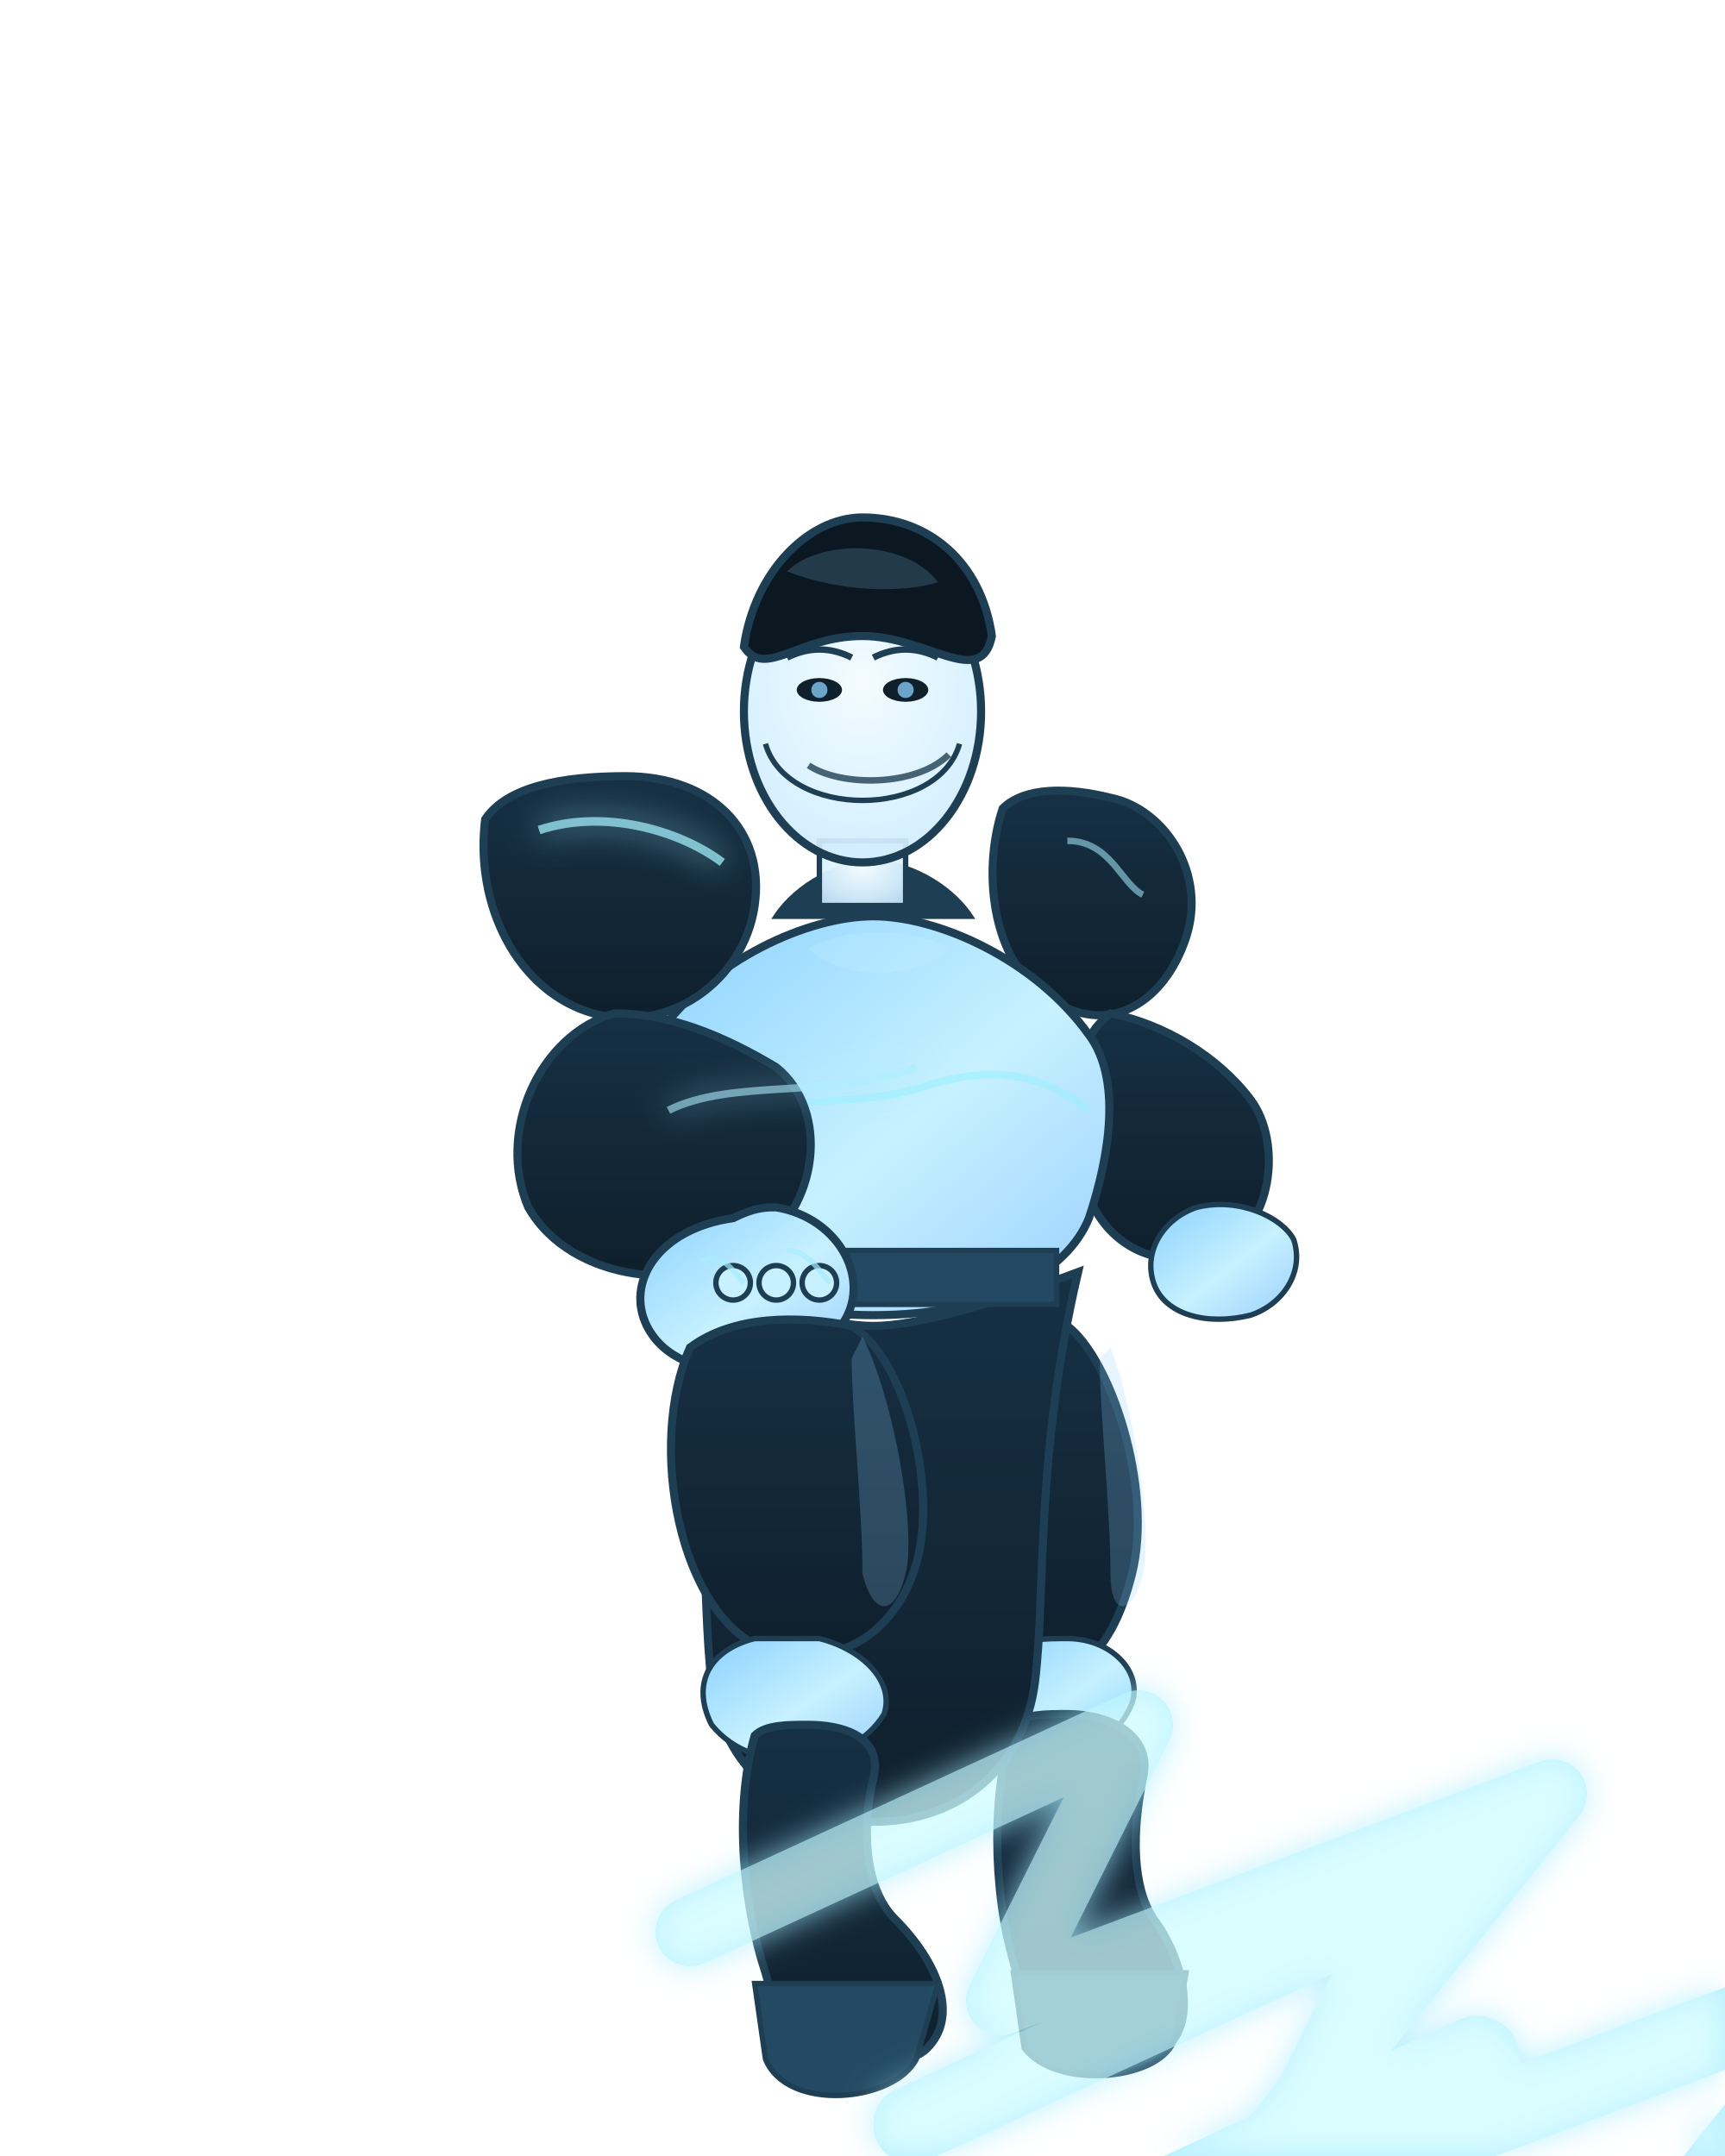
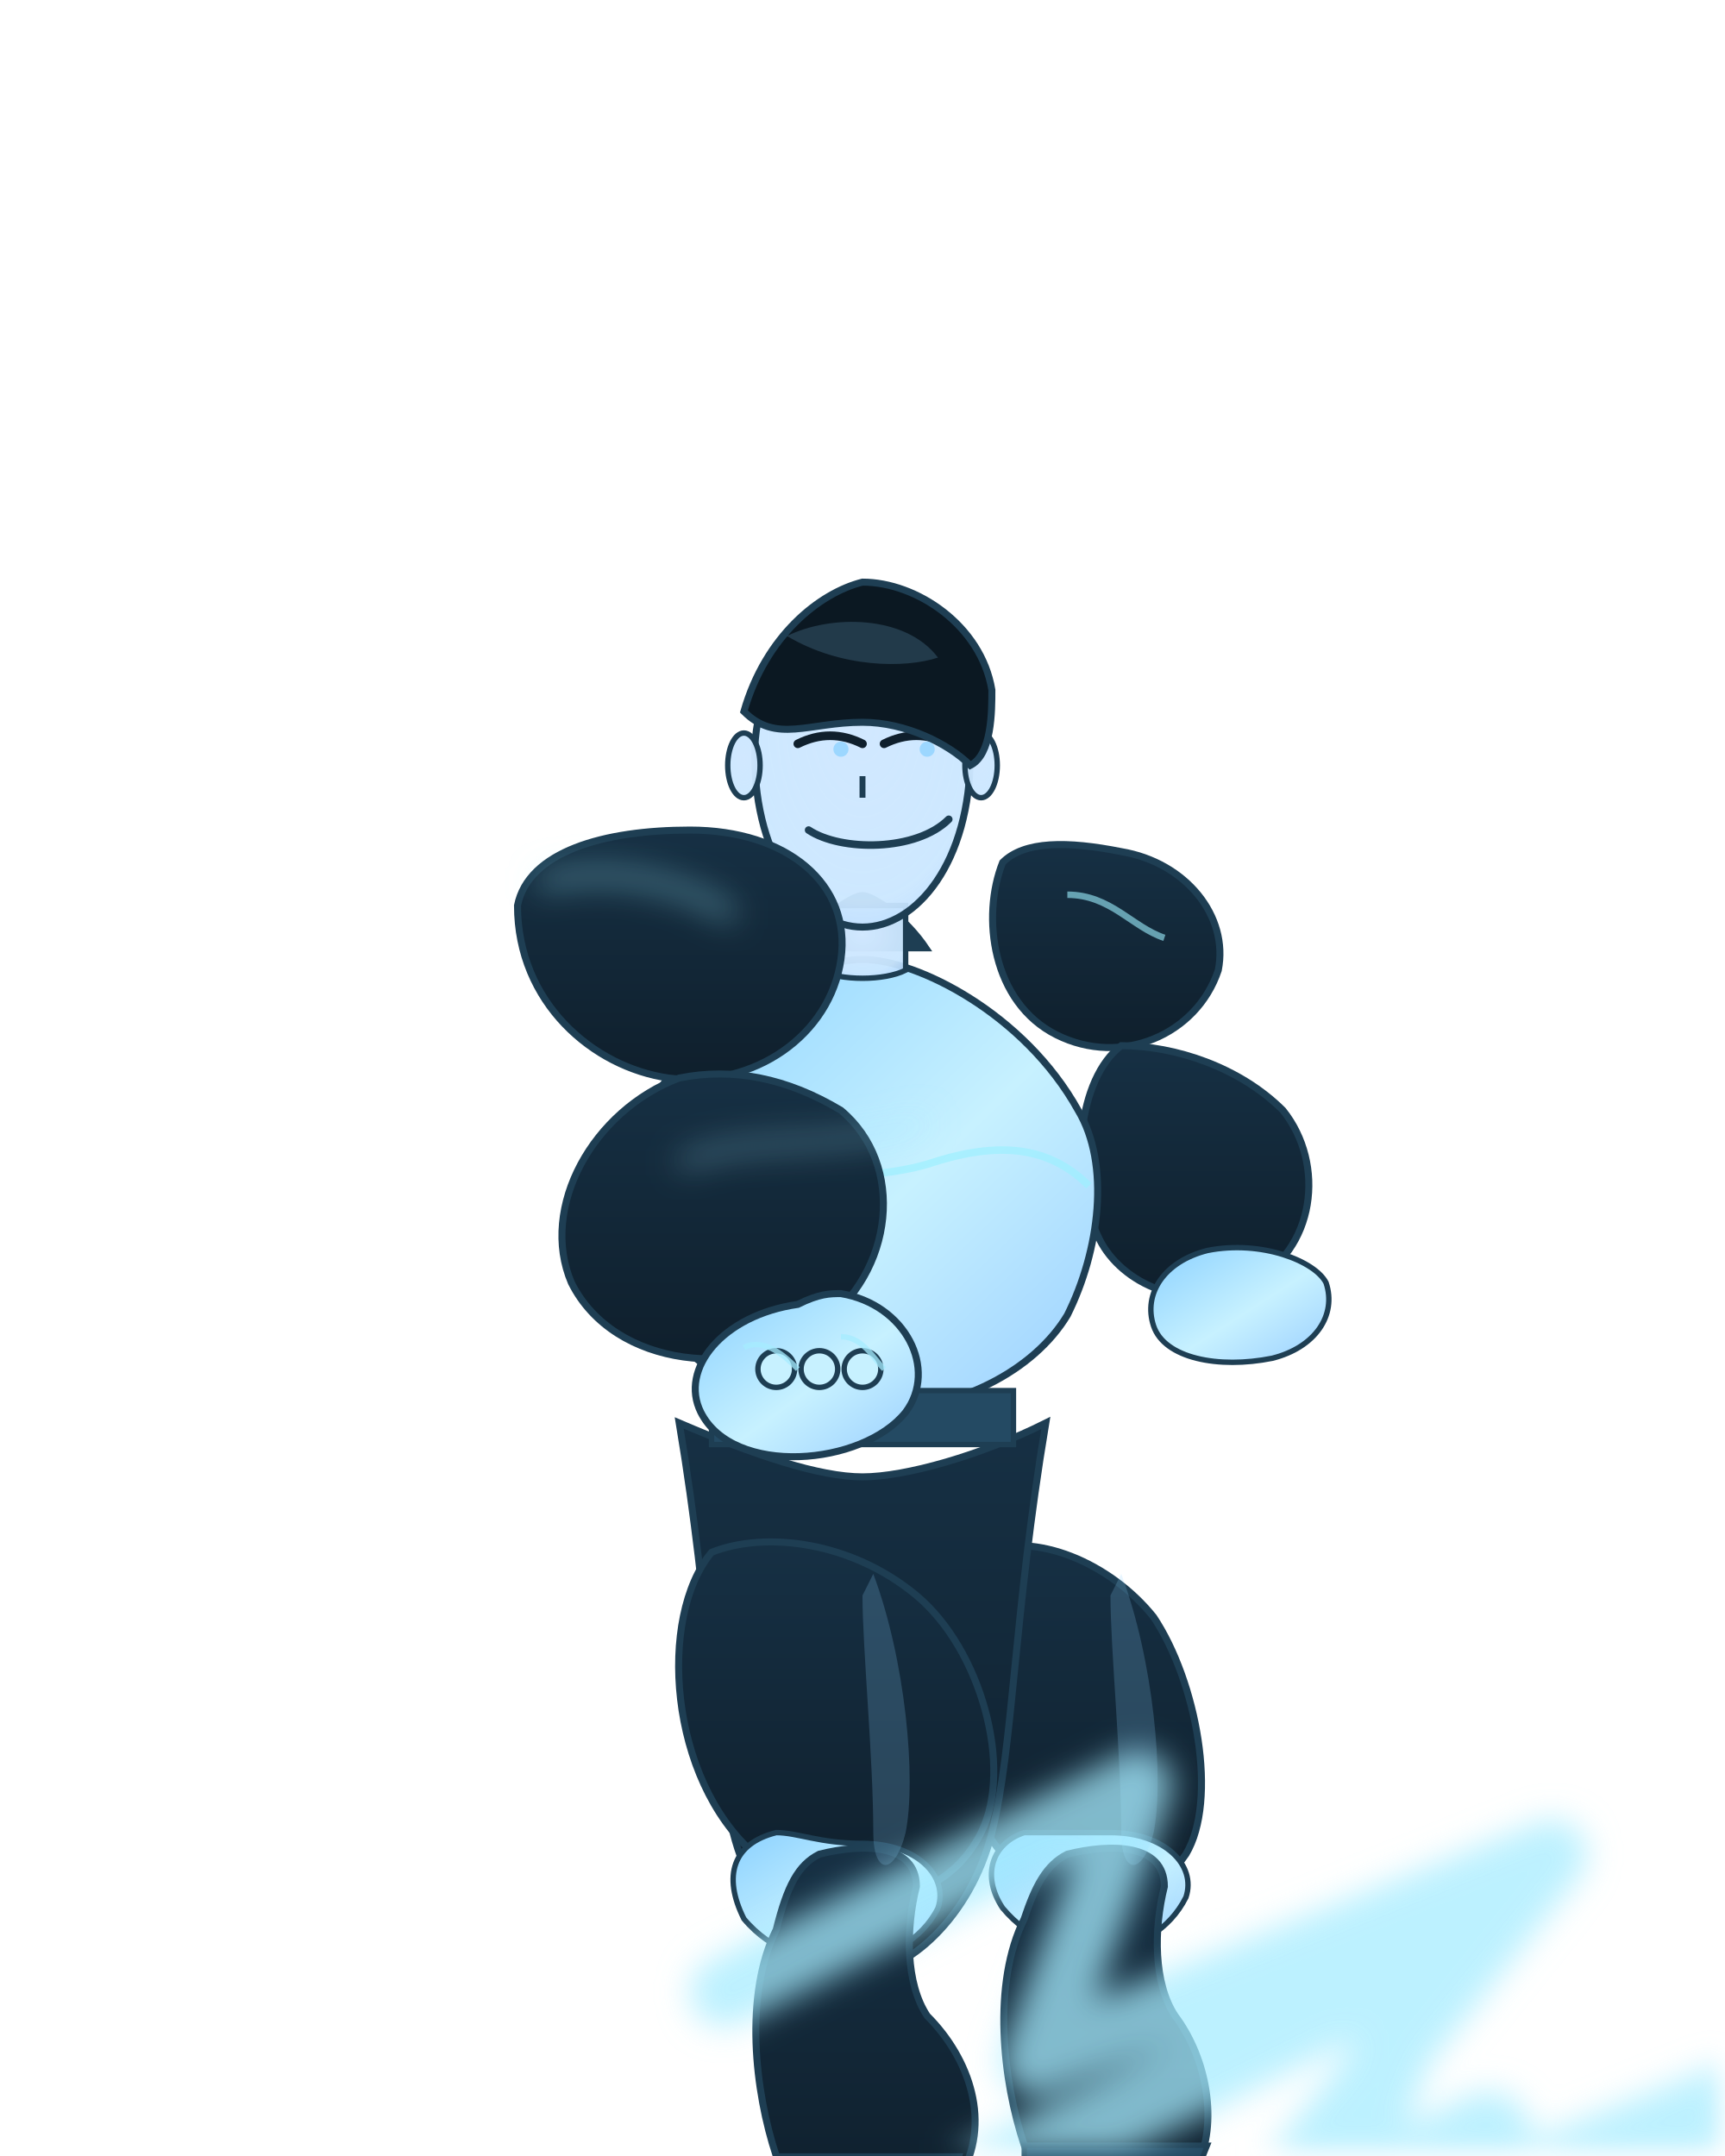
<svg xmlns="http://www.w3.org/2000/svg" width="320" height="400" viewBox="0 0 320 400">
  <defs>
-     <linearGradient id="metalGrad" x1="0" y1="0" x2="1" y2="1">
+     <linearGradient id="gradMetal" x1="0" y1="0" x2="1" y2="1">
      <stop offset="0%" stop-color="#8bd1ff" />
      <stop offset="55%" stop-color="#c7f1ff" />
      <stop offset="100%" stop-color="#9acfff" />
    </linearGradient>
-     <linearGradient id="darkSteel" x1="0" y1="0" x2="0" y2="1">
+     <linearGradient id="gradSteel" x1="0" y1="0" x2="0" y2="1">
      <stop offset="0%" stop-color="#163044" />
      <stop offset="100%" stop-color="#0f1f2c" />
    </linearGradient>
-     <radialGradient id="skinGlow" cx="50%" cy="40%" r="70%">
-       <stop offset="0%" stop-color="#f4fbff" stop-opacity="1" />
-       <stop offset="65%" stop-color="#d9f2ff" stop-opacity="0.95" />
-       <stop offset="100%" stop-color="#cbe7ff" stop-opacity="0.9" />
+     <radialGradient id="gradSkin" cx="50%" cy="40%" r="70%">
+       <stop offset="0%" stop-color="#d1e8ff" stop-opacity="1" />
+       <stop offset="75%" stop-color="#cbe7ff" stop-opacity="0.95" />
+       <stop offset="100%" stop-color="#b7daff" stop-opacity="0.9" />
    </radialGradient>
    <filter id="fxSoftGlow" x="-50%" y="-50%" width="200%" height="200%">
-       <feGaussianBlur in="SourceGraphic" stdDeviation="3" result="blur" />
-       <feColorMatrix type="matrix" values="         1 0 0 0 0         0 1 0 0 0         0 0 1 0 0         0 0 0 1 0" result="color" />
-       <feBlend in="blur" in2="SourceGraphic" mode="screen" />
+       <feGaussianBlur stdDeviation="3" />
+       <feColorMatrix type="matrix" values="1 0 0 0 0  0 1 0 0 0  0 0 1 0 0  0 0 0 1 0" />
    </filter>
    <filter id="heatDistort" x="-50%" y="-50%" width="200%" height="200%">
-       <feTurbulence type="fractalNoise" baseFrequency="0.006" numOctaves="2" seed="3" result="noise" />
-       <feDisplacementMap in="SourceGraphic" in2="noise" scale="4" xChannelSelector="R" yChannelSelector="G" />
+       <feTurbulence type="fractalNoise" baseFrequency="0.006" numOctaves="2" seed="7" result="n" />
+       <feDisplacementMap in="SourceGraphic" in2="n" scale="4" xChannelSelector="R" yChannelSelector="G" />
    </filter>
    <symbol id="arcSmall" viewBox="0 0 40 40">
-       <path d="M5 22 L18 16 L14 24 L30 18 L22 28" fill="none" stroke="#a6ecff" stroke-width="2" stroke-linecap="round" stroke-linejoin="round" />
+       <path d="M6 22 L18 16 L15 24 L30 18 L22 28" fill="none" stroke="#a6ecff" stroke-width="2" stroke-linecap="round" stroke-linejoin="round" />
    </symbol>
  </defs>
  <style>
-     
-       .outline { stroke: #1e3e53; stroke-width: 1.5; }
-       .outline-thin { stroke: #1e3e53; stroke-width: 1; }
-       .no-stroke { stroke: none; }
-       .fx-glow { filter: url(#fxSoftGlow); opacity: 0.75; }
-       .fx-heat { filter: url(#heatDistort); opacity: 0.4; mix-blend-mode: soft-light; }
-       .fx-ult  { opacity: 0.0; mix-blend-mode: screen; }
-       /* Idle breathing sway (subtle) */
-       @keyframes breathe {
-         0%   { transform: translateY(0px); }
-         50%  { transform: translateY(-1.2px); }
-         100% { transform: translateY(0px); }
-       }
-       /* Glow pulse for lôi văn */
-       @keyframes glowPulse {
-         0% { opacity: 0.55; }
-         50% { opacity: 0.85; }
-         100% { opacity: 0.55; }
-       }
-       /* Apply subtle idle to cape/torso if needed */
-       #LA_TORSO, #LA_HEAD { animation: breathe 2.8s ease-in-out infinite; }
-       #LA_FX_GLOW { animation: glowPulse 2.5s ease-in-out infinite; }
-     
+     .ol { stroke:#1e3e53; stroke-width:1.3; }
+     .ol2 { stroke:#1e3e53; stroke-width:1; }
+     .ns { stroke:none; }
+     .fx-glow { filter:url(#fxSoftGlow); opacity:0.75; }
+     .fx-heat { filter:url(#heatDistort); opacity:0.35; mix-blend-mode:soft-light; }
+     .fx-ult  { opacity:0.0; mix-blend-mode:screen; }
+     @keyframes breathe { 0%{transform:translateY(0)} 50%{transform:translateY(-1.2px)} 100%{transform:translateY(0)} }
+     @keyframes glowPulse { 0%{opacity:0.55} 50%{opacity:0.85} 100%{opacity:0.55} }
+     #LA_TORSO, #LA_HEAD { animation:breathe 2.8s ease-in-out infinite; }
+     #LA_FX_GLOW { animation:glowPulse 2.5s ease-in-out infinite; }
  </style>
-   <g id="LA_FX_HEAT" class="fx-heat" data-pivot="160,200" style="display:inline">
-     <ellipse cx="160" cy="210" rx="120" ry="160" fill="#8bd1ff" opacity="0.08" />
+   <g id="LA_FX_HEAT" class="fx-heat" data-pivot="160,200">
+     <ellipse cx="160" cy="210" rx="116" ry="156" fill="#8bd1ff" opacity="0.09" />
  </g>
-   <g id="LA_LEG_BACK" data-pivot="184,260" transform-origin="184px 260px">
-     <path class="outline" fill="url(#darkSteel)" d="M176,250 C170,270 172,304 186,310 C198,314 206,308 210,292 C214,276 206,252 198,246 C190,242 182,244 176,250 Z" />
-     <path class="outline-thin" fill="url(#metalGrad)" d="M188,306 C182,308 180,314 184,320 C192,330 206,326 210,316 C212,310 206,304 198,304 C194,304 190,304 188,306 Z" />
-     <path class="outline" fill="url(#darkSteel)" d="M188,320 C184,332 184,350 188,364 C192,380 210,384 216,380 C222,376 220,364 214,356 C210,350 210,340 212,330 C214,322 206,318 198,318 C194,318 190,318 188,320 Z" />
-     <path class="outline-thin" fill="#244a63" d="M188,366 L220,366 L218,378 C216,386 196,388 190,380 Z" />
-     <path class="no-stroke" fill="#8bd1ff" opacity="0.22" d="M206,250 C210,260 214,284 212,292 C210,300 206,300 206,292 C206,280 204,262 204,252 Z" />
+   <g id="LA_LEG_BACK" data-pivot="196,336" transform-origin="196px 336px">
+     <path class="ol" fill="url(#gradSteel)" d="M182,288 C174,302 174,330 186,344 C194,354 212,356 220,344 C226,334 222,312 214,300 C206,290 192,284 182,288 Z" />
+     <path class="ol2" fill="url(#gradMetal)" d="M190,340 C184,342 182,348 186,354 C196,366 214,364 220,352 C222,346 216,340 206,340 C198,340 194,340 190,340 Z" />
+     <path class="ol" fill="url(#gradSteel)" d="M190,356 C184,368 186,386 190,398 C196,412 216,412 222,402 C226,394 224,382 218,374 C214,368 214,358 216,350 C216,342 206,342 198,344 C194,346 192,350 190,356 Z" />
+     <path class="ol2" fill="#244a63" d="M190,398 L224,398 L220,408 C216,416 194,418 190,408 Z" />
+     <path class="ns" fill="#8bd1ff" opacity="0.2" d="M208,292 C214,308 216,330 214,340 C212,348 208,348 208,340 C208,326 206,306 206,296 Z" />
  </g>
-   <g id="LA_ARM_BACK" data-pivot="196,152" transform-origin="196px 152px">
-     <path class="outline" fill="url(#darkSteel)" d="M186,150 C182,162 184,180 196,186 C206,192 216,186 220,174 C224,162 216,150 206,148 C198,146 190,146 186,150 Z" />
-     <path class="outline" fill="url(#darkSteel)" d="M206,188 C198,194 196,210 202,222 C206,232 216,236 226,232 C236,228 238,212 232,204 C226,196 216,190 206,188 Z" />
-     <path class="outline-thin" fill="url(#metalGrad)" d="M222,224 C216,226 212,232 214,238 C216,244 224,246 232,244 C238,242 242,236 240,230 C238,226 230,222 222,224 Z" />
-     <path d="M198,156 C206,156 208,164 212,166" fill="none" stroke="#a6ecff" stroke-width="1.2" opacity="0.55" />
+   <g id="LA_ARM_BACK" data-pivot="198,170" transform-origin="198px 170px">
+     <path class="ol" fill="url(#gradSteel)" d="M186,160 C182,170 184,186 196,192 C208,198 222,192 226,180 C228,170 220,160 208,158 C198,156 190,156 186,160 Z" />
+     <path class="ol" fill="url(#gradSteel)" d="M208,194 C200,200 198,218 204,230 C208,238 220,244 232,238 C244,232 246,216 238,206 C230,198 218,194 208,194 Z" />
+     <path class="ol2" fill="url(#gradMetal)" d="M224,232 C216,234 212,240 214,246 C216,252 226,254 236,252 C244,250 248,244 246,238 C244,234 234,230 224,232 Z" />
+     <path d="M198,166 C206,166 210,172 216,174" fill="none" stroke="#9df0ff" stroke-width="1.2" opacity="0.6" />
  </g>
-   <g id="LA_TORSO" data-pivot="162,256" transform-origin="162px 256px">
-     <path class="outline" fill="url(#darkSteel)" d="M124,236 C132,270 130,296 132,312 C134,328 146,338 162,338 C178,338 190,328 192,312 C194,296 192,270 200,236 C184,242 170,246 162,246 C154,246 140,242 124,236 Z" />
-     <path class="outline" fill="url(#metalGrad)" d="M122,192 C132,178 150,170 162,170 C174,170 192,178 202,192 C208,200 206,214 202,226 C198,236 184,244 162,244 C140,244 126,236 122,226 C118,214 116,200 122,192 Z" />
-     <path class="outline-thin" fill="#1e3e53" d="M144,170 C148,164 156,160 162,160 C168,160 176,164 180,170 C172,170 152,170 144,170 Z" />
-     <rect x="128" y="232" width="68" height="10" fill="#244a63" class="outline-thin" />
-     <path d="M130,210 C144,202 156,206 170,202 C182,198 192,198 202,206" fill="none" stroke="#9df0ff" stroke-width="1.4" opacity="0.65" />
-     <path class="no-stroke" fill="#c7f1ff" opacity="0.25" d="M150,176 C156,172 170,172 176,176 C170,182 156,182 150,176 Z" />
+   <g id="LA_TORSO" data-pivot="160,260" transform-origin="160px 260px">
+     <path class="ol" fill="url(#gradSteel)" d="M126,264 C132,300 132,324 136,340 C140,356 152,366 160,366 C168,366 180,356 184,340 C188,324 188,300 194,264 C182,270 168,274 160,274 C152,274 140,270 126,264 Z" />
+     <path class="ns" fill="#0f1f2c" opacity="0.6" d="M142,240 C148,268 172,268 178,240 C168,246 152,246 142,240 Z" />
+     <path class="ol" fill="url(#gradMetal)" d="M120,206 C130,188 150,178 160,178 C170,178 190,188 200,206 C206,216 204,232 198,244 C192,254 178,262 160,262 C142,262 128,254 122,244 C116,232 114,216 120,206 Z" />
+     <path class="ol2" fill="#1e3e53" d="M148,176 C152,170 158,166 160,166 C162,166 168,170 172,176 C164,176 156,176 148,176 Z" />
+     <rect x="132" y="258" width="56" height="10" fill="#244a63" class="ol2" />
+     <path d="M132,224 C146,216 158,220 172,216 C184,212 194,212 202,220" fill="none" stroke="#9df0ff" stroke-width="1.4" opacity="0.7" />
  </g>
-   <g id="LA_HEAD" data-pivot="160,84" transform-origin="160px 84px">
-     <rect x="152" y="156" width="16" height="12" fill="url(#skinGlow)" class="outline-thin" />
-     <ellipse cx="160" cy="132" rx="22" ry="28" fill="url(#skinGlow)" class="outline" />
-     <path class="outline-thin" fill="none" d="M142,138 C146,152 174,152 178,138" />
-     <ellipse cx="152" cy="128" rx="4.2" ry="2.2" fill="#0f1f2c" />
-     <ellipse cx="168" cy="128" rx="4.2" ry="2.2" fill="#0f1f2c" />
-     <circle cx="152" cy="128" r="1.5" fill="#8bd1ff" opacity="0.75" />
-     <circle cx="168" cy="128" r="1.5" fill="#8bd1ff" opacity="0.75" />
-     <path d="M146,122 C150,120 154,120 158,122" stroke="#1e3e53" stroke-width="1.2" fill="none" />
-     <path d="M162,122 C166,120 170,120 174,122" stroke="#1e3e53" stroke-width="1.2" fill="none" />
-     <path d="M150,142 C156,146 170,146 176,140" stroke="#1e3e53" stroke-width="1.2" fill="none" opacity="0.8" />
-     <path class="outline" fill="#0b1822" d="M138,120 C140,106 150,96 160,96 C172,96 182,104 184,118 C182,128 172,118 160,118 C148,118 142,126 138,120 Z" />
-     <path class="no-stroke" fill="#8bd1ff" opacity="0.18" d="M146,106 C152,100 168,100 174,108 C168,110 156,110 146,106 Z" />
+   <g id="LA_HEAD" data-pivot="160,104" transform-origin="160px 104px">
+     <path class="ol2" fill="url(#gradSkin)" d="M152,168 L168,168 L168,180 C164,182 156,182 152,180 Z" />
+     <path class="ol" fill="url(#gradSkin)" d="M140,140 C140,124 152,110 160,110 C168,110 180,124 180,140 C180,160 170,172 160,172 C150,172 140,160 140,140 Z" />
+     <ellipse cx="138" cy="142" rx="3" ry="6" fill="url(#gradSkin)" class="ol2" />
+     <ellipse cx="182" cy="142" rx="3" ry="6" fill="url(#gradSkin)" class="ol2" />
+     <path d="M148,138 C152,136 156,136 160,138" stroke="#0f1f2c" stroke-width="1.6" fill="none" stroke-linecap="round" />
+     <path d="M164,138 C168,136 172,136 176,138" stroke="#0f1f2c" stroke-width="1.6" fill="none" stroke-linecap="round" />
+     <circle cx="156" cy="139" r="1.4" fill="#8bd1ff" opacity="0.75" />
+     <circle cx="172" cy="139" r="1.4" fill="#8bd1ff" opacity="0.75" />
+     <path d="M160,144 L160,148" stroke="#1e3e53" stroke-width="1.1" />
+     <path d="M150,154 C156,158 170,158 176,152" stroke="#1e3e53" stroke-width="1.4" fill="none" stroke-linecap="round" />
+     <path class="ol" fill="#0b1822" d="M138,132 C142,118 152,110 160,108 C170,108 182,116 184,128 C184,132 184,140 180,142 C176,138 168,134 160,134 C150,134 144,138 138,132 Z" />
+     <path class="ns" fill="#8bd1ff" opacity="0.18" d="M146,118 C154,114 168,114 174,122 C168,124 156,124 146,118 Z" />
  </g>
-   <g id="LA_ARM_FRONT" data-pivot="108,148" transform-origin="108px 148px">
-     <path class="outline" fill="url(#darkSteel)" d="M90,152 C88,168 96,184 110,188 C124,192 138,182 140,168 C142,154 132,144 116,144 C104,144 94,146 90,152 Z" />
-     <path class="outline" fill="url(#darkSteel)" d="M114,188 C100,192 92,210 98,224 C106,238 128,240 140,232 C152,224 154,206 144,198 C134,192 124,188 114,188 Z" />
+   <g id="LA_ARM_FRONT" data-pivot="120,168" transform-origin="120px 168px">
+     <path class="ol" fill="url(#gradSteel)" d="M96,168 C96,186 110,198 124,200 C140,202 154,192 156,178 C158,164 146,154 128,154 C112,154 98,158 96,168 Z" />
+     <path class="ol" fill="url(#gradSteel)" d="M126,200 C110,206 100,224 106,238 C114,254 138,256 152,246 C166,236 168,216 156,206 C146,200 136,198 126,200 Z" />
    <g id="LA_GAUNTLET_FRONT">
-       <path class="outline" fill="url(#metalGrad)" d="M136,226 C122,228 116,238 120,246 C126,258 148,256 156,246 C162,238 156,226 144,224 C142,224 140,224 136,226 Z" />
-       <circle cx="136" cy="238" r="3.2" fill="#c7f1ff" class="outline-thin" />
-       <circle cx="144" cy="238" r="3.2" fill="#c7f1ff" class="outline-thin" />
-       <circle cx="152" cy="238" r="3.2" fill="#c7f1ff" class="outline-thin" />
-       <path d="M130,234 C134,232 136,236 138,238" stroke="#a6ecff" stroke-width="1" fill="none" opacity="0.7" />
-       <path d="M146,232 C150,232 152,236 154,238" stroke="#a6ecff" stroke-width="1" fill="none" opacity="0.7" />
+       <path class="ol" fill="url(#gradMetal)" d="M148,242 C134,244 126,254 130,262 C136,274 160,272 168,262 C174,254 168,242 156,240 C154,240 152,240 148,242 Z" />
+       <circle cx="144" cy="254" r="3.4" fill="#c7f1ff" class="ol2" />
+       <circle cx="152" cy="254" r="3.4" fill="#c7f1ff" class="ol2" />
+       <circle cx="160" cy="254" r="3.4" fill="#c7f1ff" class="ol2" />
+       <path d="M138,250 C142,248 146,252 148,254" stroke="#a6ecff" stroke-width="1" fill="none" opacity="0.75" />
+       <path d="M156,248 C160,248 162,252 164,254" stroke="#a6ecff" stroke-width="1" fill="none" opacity="0.75" />
    </g>
  </g>
-   <g id="LA_LEG_FRONT" data-pivot="140,252" transform-origin="140px 252px">
-     <path class="outline" fill="url(#darkSteel)" d="M128,250 C120,268 126,300 142,306 C154,310 166,304 170,290 C174,276 168,252 158,246 C148,244 136,244 128,250 Z" />
-     <path class="outline-thin" fill="url(#metalGrad)" d="M140,304 C132,306 128,312 132,320 C140,330 158,328 164,318 C166,312 160,306 152,304 C148,304 144,304 140,304 Z" />
-     <path class="outline" fill="url(#darkSteel)" d="M140,322 C136,336 138,354 142,366 C146,382 166,386 172,380 C178,374 174,364 166,356 C160,350 160,338 162,330 C164,322 156,320 150,320 C146,320 142,320 140,322 Z" />
-     <path class="outline-thin" fill="#244a63" d="M140,368 L174,368 L170,382 C166,390 146,392 142,382 Z" />
-     <path class="no-stroke" fill="#8bd1ff" opacity="0.22" d="M160,248 C166,260 170,284 168,292 C166,300 162,300 160,292 C160,280 158,262 158,252 Z" />
+   <g id="LA_LEG_FRONT" data-pivot="148,336" transform-origin="148px 336px">
+     <path class="ol" fill="url(#gradSteel)" d="M132,288 C122,300 124,330 140,344 C152,356 174,356 182,340 C188,328 182,306 170,296 C158,286 142,284 132,288 Z" />
+     <path class="ol2" fill="url(#gradMetal)" d="M144,340 C136,342 134,348 138,356 C148,368 168,366 174,354 C176,348 170,342 160,342 C152,342 148,340 144,340 Z" />
+     <path class="ol" fill="url(#gradSteel)" d="M144,358 C138,370 140,388 144,400 C150,412 172,414 178,404 C184,394 180,382 172,374 C168,368 168,358 170,350 C170,342 160,342 152,344 C148,346 146,350 144,358 Z" />
+     <path class="ol2" fill="#244a63" d="M144,400 L178,400 L174,412 C170,420 148,422 144,412 Z" />
+     <path class="ns" fill="#8bd1ff" opacity="0.2" d="M162,292 C168,308 170,330 168,340 C166,348 162,348 162,340 C162,326 160,306 160,296 Z" />
  </g>
-   <g id="LA_FX_GLOW" class="fx-glow" data-pivot="156,256" transform-origin="156px 256px" style="display:inline">
-     <use href="#arcSmall" x="130" y="214" />
-     <use href="#arcSmall" x="148" y="222" transform="scale(0.9)" />
-     <use href="#arcSmall" x="120" y="232" transform="scale(0.8)" />
-     <path d="M100,154 C112,150 126,154 134,160" stroke="#9df0ff" stroke-width="1.6" fill="none" />
-     <path d="M124,206 C136,200 154,204 170,198" stroke="#a6ecff" stroke-width="1.4" fill="none" opacity="0.8" />
+   <g id="LA_FX_GLOW" class="fx-glow" data-pivot="156,256" transform-origin="156px 256px">
+     <use href="#arcSmall" x="132" y="228" />
+     <use href="#arcSmall" x="150" y="236" transform="scale(0.9)" />
+     <use href="#arcSmall" x="120" y="246" transform="scale(0.8)" />
+     <path d="M100,164 C112,160 128,164 136,170" stroke="#9df0ff" stroke-width="1.6" fill="none" />
+     <path d="M126,216 C138,210 156,214 172,208" stroke="#a6ecff" stroke-width="1.4" fill="none" opacity="0.85" />
  </g>
  <g id="LA_FX_ULT" class="fx-ult" data-pivot="160,200" style="display:none">
    <radialGradient id="ultBurst" cx="50%" cy="70%" r="60%">
      <stop offset="0%" stop-color="#ffd4a8" stop-opacity="0.45" />
      <stop offset="80%" stop-color="#ff8055" stop-opacity="0.0" />
    </radialGradient>
-     <ellipse cx="160" cy="260" rx="120" ry="90" fill="url(#ultBurst)" />
+     <ellipse cx="160" cy="262" rx="120" ry="92" fill="url(#ultBurst)" />
  </g>
</svg>
